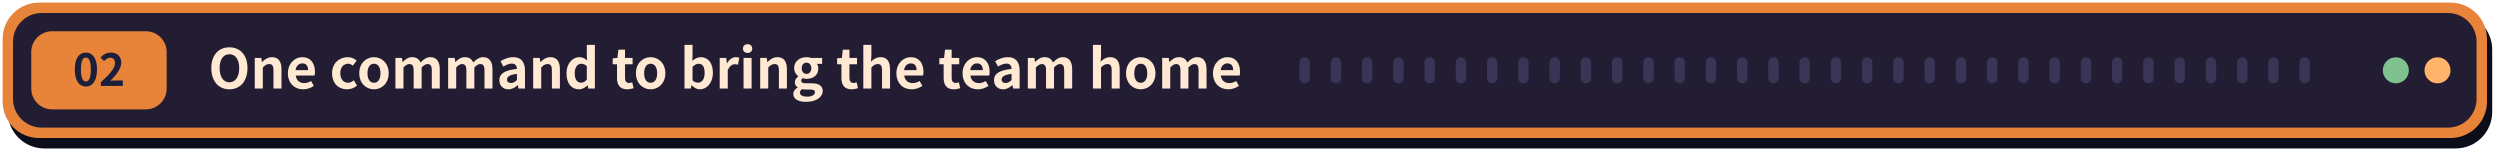
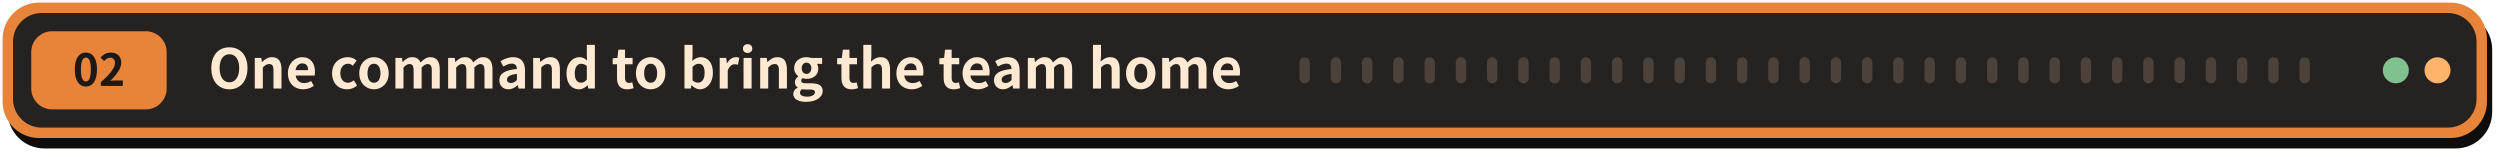
<svg xmlns="http://www.w3.org/2000/svg" width="960" height="60" viewBox="0 0 960 60" role="img" aria-label="One command to bring the team home" font-family="'PingFang SC','Hiragino Sans GB','Microsoft YaHei','Noto Sans CJK SC',-apple-system,'Segoe UI',sans-serif">
-   <rect x="3" y="5" width="954" height="52" rx="14" fill="#0b0d1a" />
+   <rect x="3" y="5" width="954" height="52" rx="14" fill="#0f0d0c" />
  <rect x="1" y="1" width="954" height="52" rx="14" fill="#e8833a" />
-   <rect x="5" y="5" width="946" height="44" rx="11" fill="#221d33" />
+   <rect x="5" y="5" width="946" height="44" rx="11" fill="#262220" />
  <rect x="12" y="12" width="52" height="30" rx="8" fill="#e8833a" />
-   <text x="38" y="33" font-size="17" font-weight="800" fill="#1b1f3a" text-anchor="middle">02</text>
+   <text x="38" y="33" font-size="17" font-weight="800" fill="#1c1917" text-anchor="middle">02</text>
  <text x="80" y="34" font-size="21" font-weight="700" fill="#ffe9d2">One command to bring the team home</text>
-   <rect x="499" y="22" width="4" height="10" rx="2" fill="#3a3456" />
-   <rect x="511" y="22" width="4" height="10" rx="2" fill="#3a3456" />
-   <rect x="523" y="22" width="4" height="10" rx="2" fill="#3a3456" />
-   <rect x="535" y="22" width="4" height="10" rx="2" fill="#3a3456" />
-   <rect x="547" y="22" width="4" height="10" rx="2" fill="#3a3456" />
-   <rect x="559" y="22" width="4" height="10" rx="2" fill="#3a3456" />
-   <rect x="571" y="22" width="4" height="10" rx="2" fill="#3a3456" />
-   <rect x="583" y="22" width="4" height="10" rx="2" fill="#3a3456" />
-   <rect x="595" y="22" width="4" height="10" rx="2" fill="#3a3456" />
-   <rect x="607" y="22" width="4" height="10" rx="2" fill="#3a3456" />
-   <rect x="619" y="22" width="4" height="10" rx="2" fill="#3a3456" />
-   <rect x="631" y="22" width="4" height="10" rx="2" fill="#3a3456" />
-   <rect x="643" y="22" width="4" height="10" rx="2" fill="#3a3456" />
-   <rect x="655" y="22" width="4" height="10" rx="2" fill="#3a3456" />
-   <rect x="667" y="22" width="4" height="10" rx="2" fill="#3a3456" />
-   <rect x="679" y="22" width="4" height="10" rx="2" fill="#3a3456" />
-   <rect x="691" y="22" width="4" height="10" rx="2" fill="#3a3456" />
-   <rect x="703" y="22" width="4" height="10" rx="2" fill="#3a3456" />
-   <rect x="715" y="22" width="4" height="10" rx="2" fill="#3a3456" />
-   <rect x="727" y="22" width="4" height="10" rx="2" fill="#3a3456" />
-   <rect x="739" y="22" width="4" height="10" rx="2" fill="#3a3456" />
-   <rect x="751" y="22" width="4" height="10" rx="2" fill="#3a3456" />
-   <rect x="763" y="22" width="4" height="10" rx="2" fill="#3a3456" />
-   <rect x="775" y="22" width="4" height="10" rx="2" fill="#3a3456" />
-   <rect x="787" y="22" width="4" height="10" rx="2" fill="#3a3456" />
-   <rect x="799" y="22" width="4" height="10" rx="2" fill="#3a3456" />
-   <rect x="811" y="22" width="4" height="10" rx="2" fill="#3a3456" />
-   <rect x="823" y="22" width="4" height="10" rx="2" fill="#3a3456" />
-   <rect x="835" y="22" width="4" height="10" rx="2" fill="#3a3456" />
-   <rect x="847" y="22" width="4" height="10" rx="2" fill="#3a3456" />
-   <rect x="859" y="22" width="4" height="10" rx="2" fill="#3a3456" />
-   <rect x="871" y="22" width="4" height="10" rx="2" fill="#3a3456" />
-   <rect x="883" y="22" width="4" height="10" rx="2" fill="#3a3456" />
+   <rect x="499" y="22" width="4" height="10" rx="2" fill="#4a423b" />
+   <rect x="511" y="22" width="4" height="10" rx="2" fill="#4a423b" />
+   <rect x="523" y="22" width="4" height="10" rx="2" fill="#4a423b" />
+   <rect x="535" y="22" width="4" height="10" rx="2" fill="#4a423b" />
+   <rect x="547" y="22" width="4" height="10" rx="2" fill="#4a423b" />
+   <rect x="559" y="22" width="4" height="10" rx="2" fill="#4a423b" />
+   <rect x="571" y="22" width="4" height="10" rx="2" fill="#4a423b" />
+   <rect x="583" y="22" width="4" height="10" rx="2" fill="#4a423b" />
+   <rect x="595" y="22" width="4" height="10" rx="2" fill="#4a423b" />
+   <rect x="607" y="22" width="4" height="10" rx="2" fill="#4a423b" />
+   <rect x="619" y="22" width="4" height="10" rx="2" fill="#4a423b" />
+   <rect x="631" y="22" width="4" height="10" rx="2" fill="#4a423b" />
+   <rect x="643" y="22" width="4" height="10" rx="2" fill="#4a423b" />
+   <rect x="655" y="22" width="4" height="10" rx="2" fill="#4a423b" />
+   <rect x="667" y="22" width="4" height="10" rx="2" fill="#4a423b" />
+   <rect x="679" y="22" width="4" height="10" rx="2" fill="#4a423b" />
+   <rect x="691" y="22" width="4" height="10" rx="2" fill="#4a423b" />
+   <rect x="703" y="22" width="4" height="10" rx="2" fill="#4a423b" />
+   <rect x="715" y="22" width="4" height="10" rx="2" fill="#4a423b" />
+   <rect x="727" y="22" width="4" height="10" rx="2" fill="#4a423b" />
+   <rect x="739" y="22" width="4" height="10" rx="2" fill="#4a423b" />
+   <rect x="751" y="22" width="4" height="10" rx="2" fill="#4a423b" />
+   <rect x="763" y="22" width="4" height="10" rx="2" fill="#4a423b" />
+   <rect x="775" y="22" width="4" height="10" rx="2" fill="#4a423b" />
+   <rect x="787" y="22" width="4" height="10" rx="2" fill="#4a423b" />
+   <rect x="799" y="22" width="4" height="10" rx="2" fill="#4a423b" />
+   <rect x="811" y="22" width="4" height="10" rx="2" fill="#4a423b" />
+   <rect x="823" y="22" width="4" height="10" rx="2" fill="#4a423b" />
+   <rect x="835" y="22" width="4" height="10" rx="2" fill="#4a423b" />
+   <rect x="847" y="22" width="4" height="10" rx="2" fill="#4a423b" />
+   <rect x="859" y="22" width="4" height="10" rx="2" fill="#4a423b" />
+   <rect x="871" y="22" width="4" height="10" rx="2" fill="#4a423b" />
+   <rect x="883" y="22" width="4" height="10" rx="2" fill="#4a423b" />
  <circle cx="920" cy="27" r="5" fill="#7fc28f" />
  <circle cx="936" cy="27" r="5" fill="#ffb36b" />
</svg>
